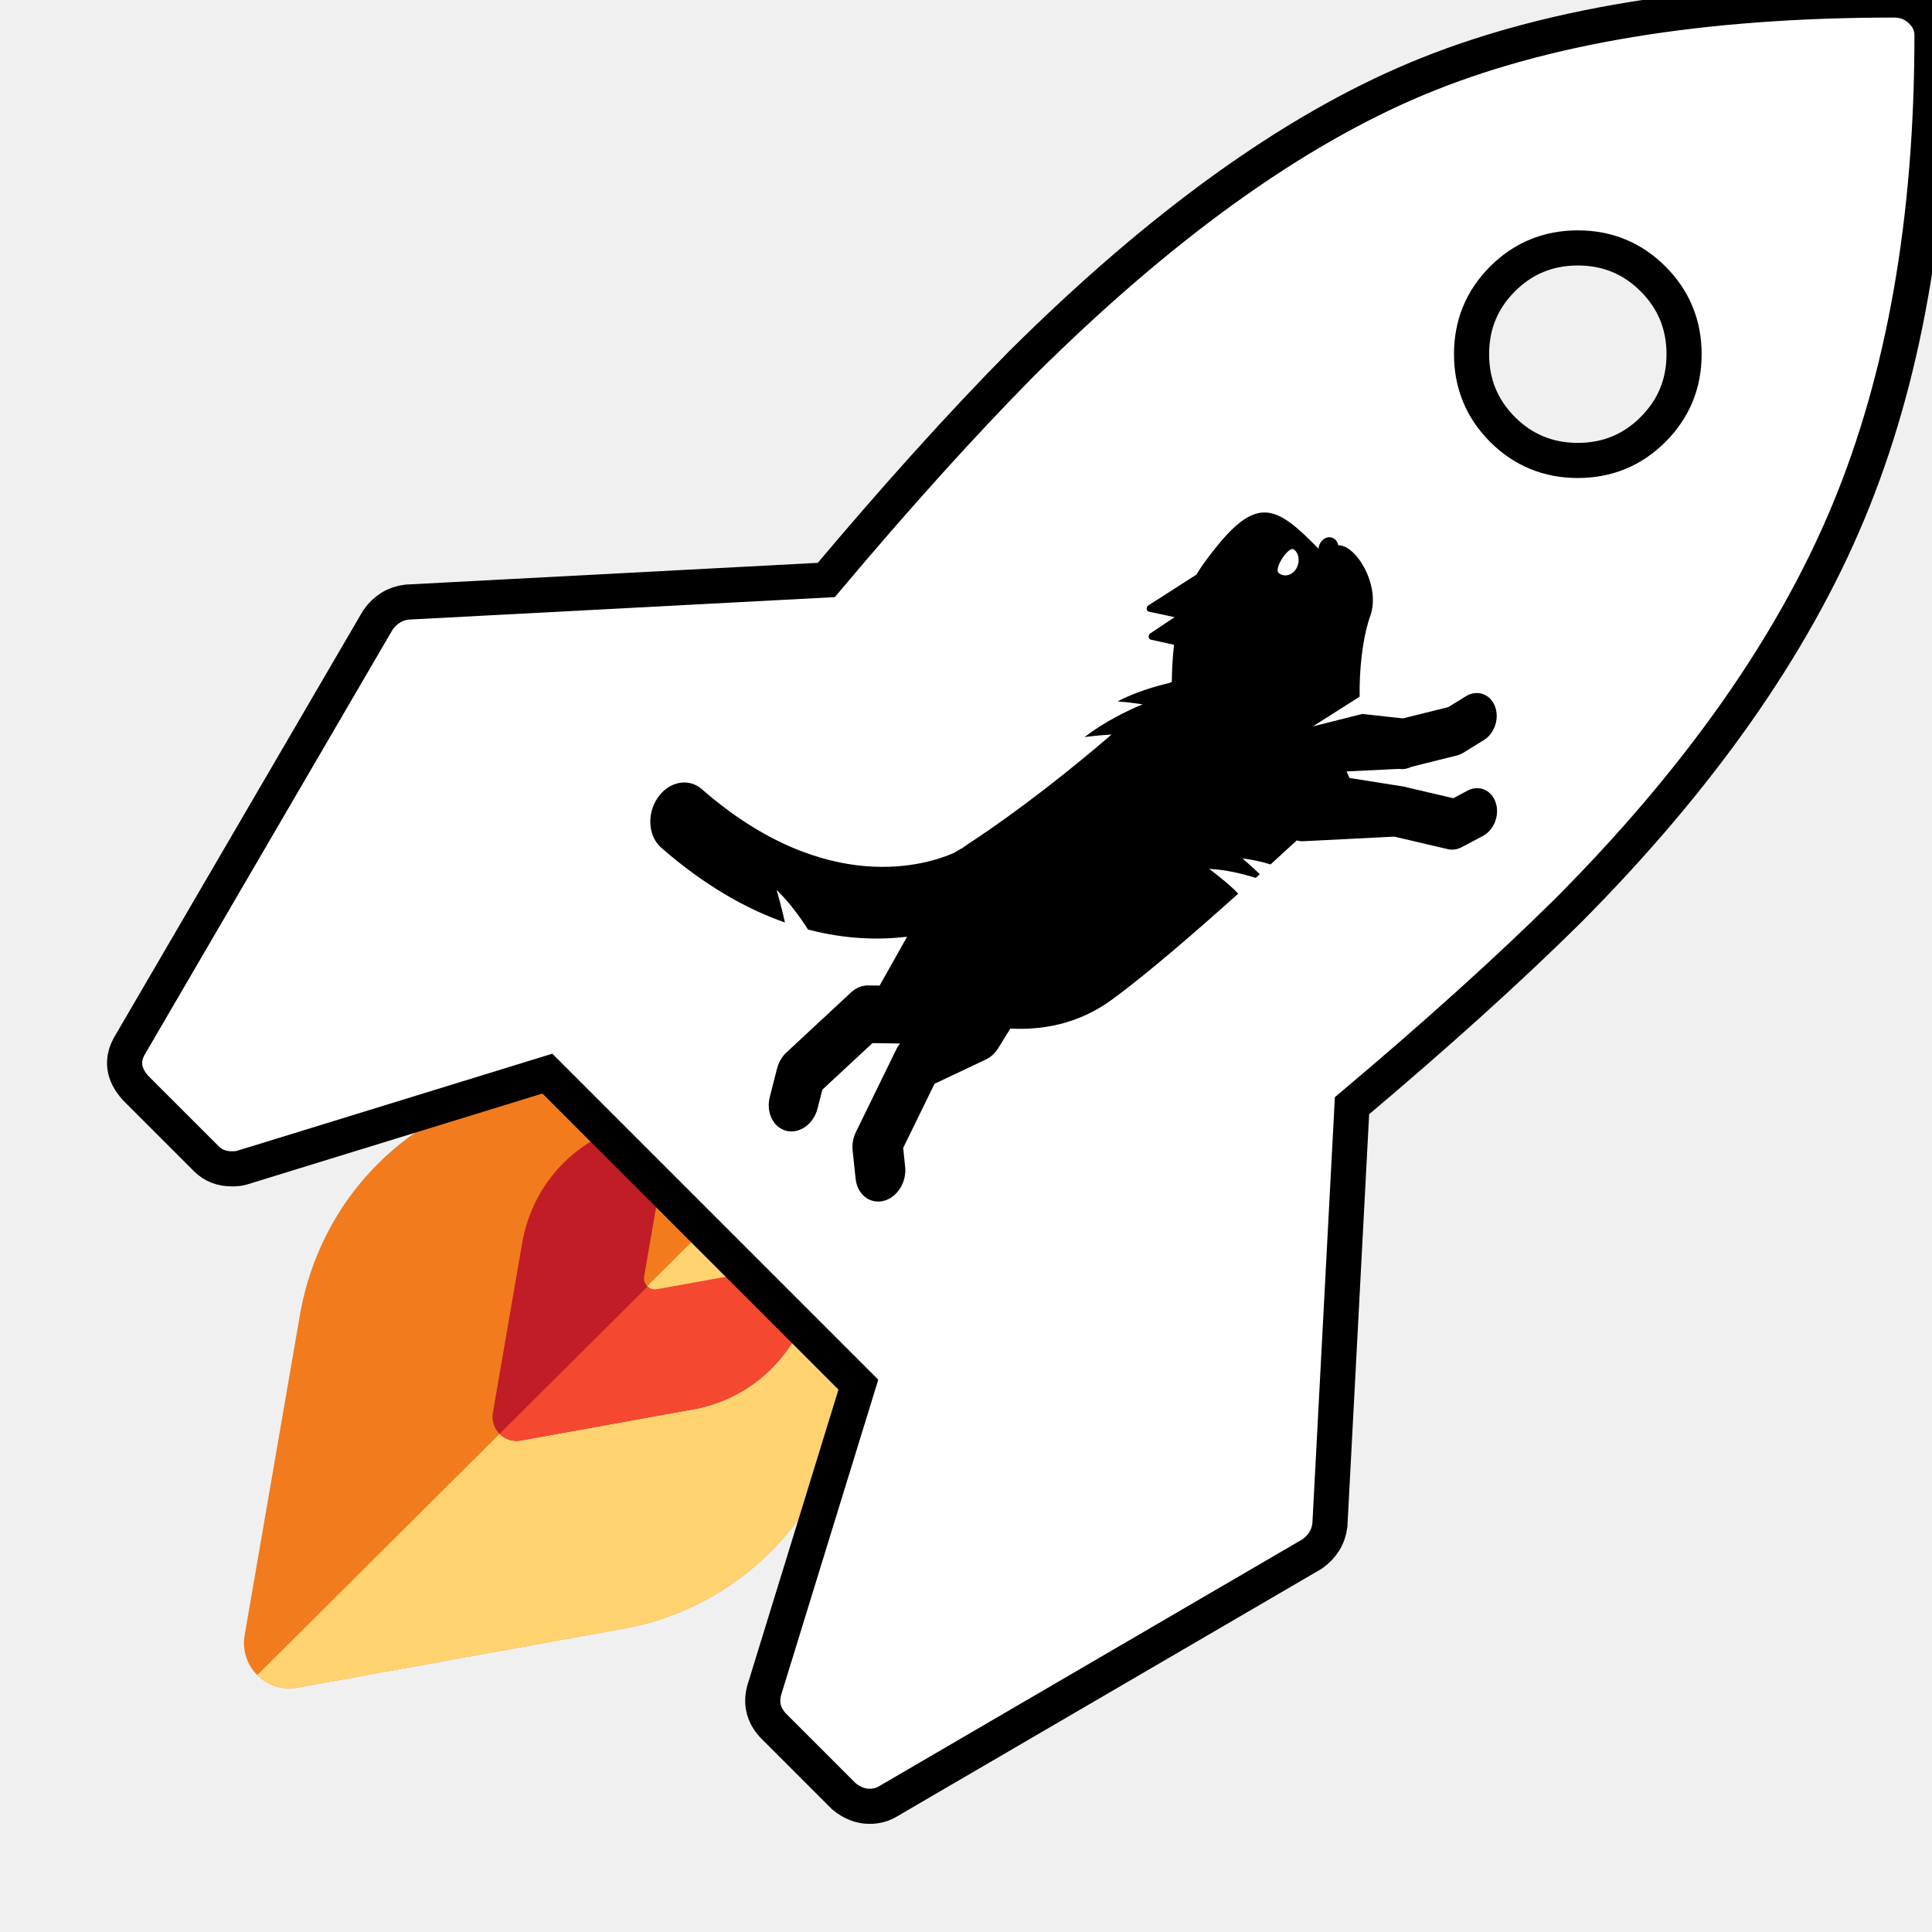
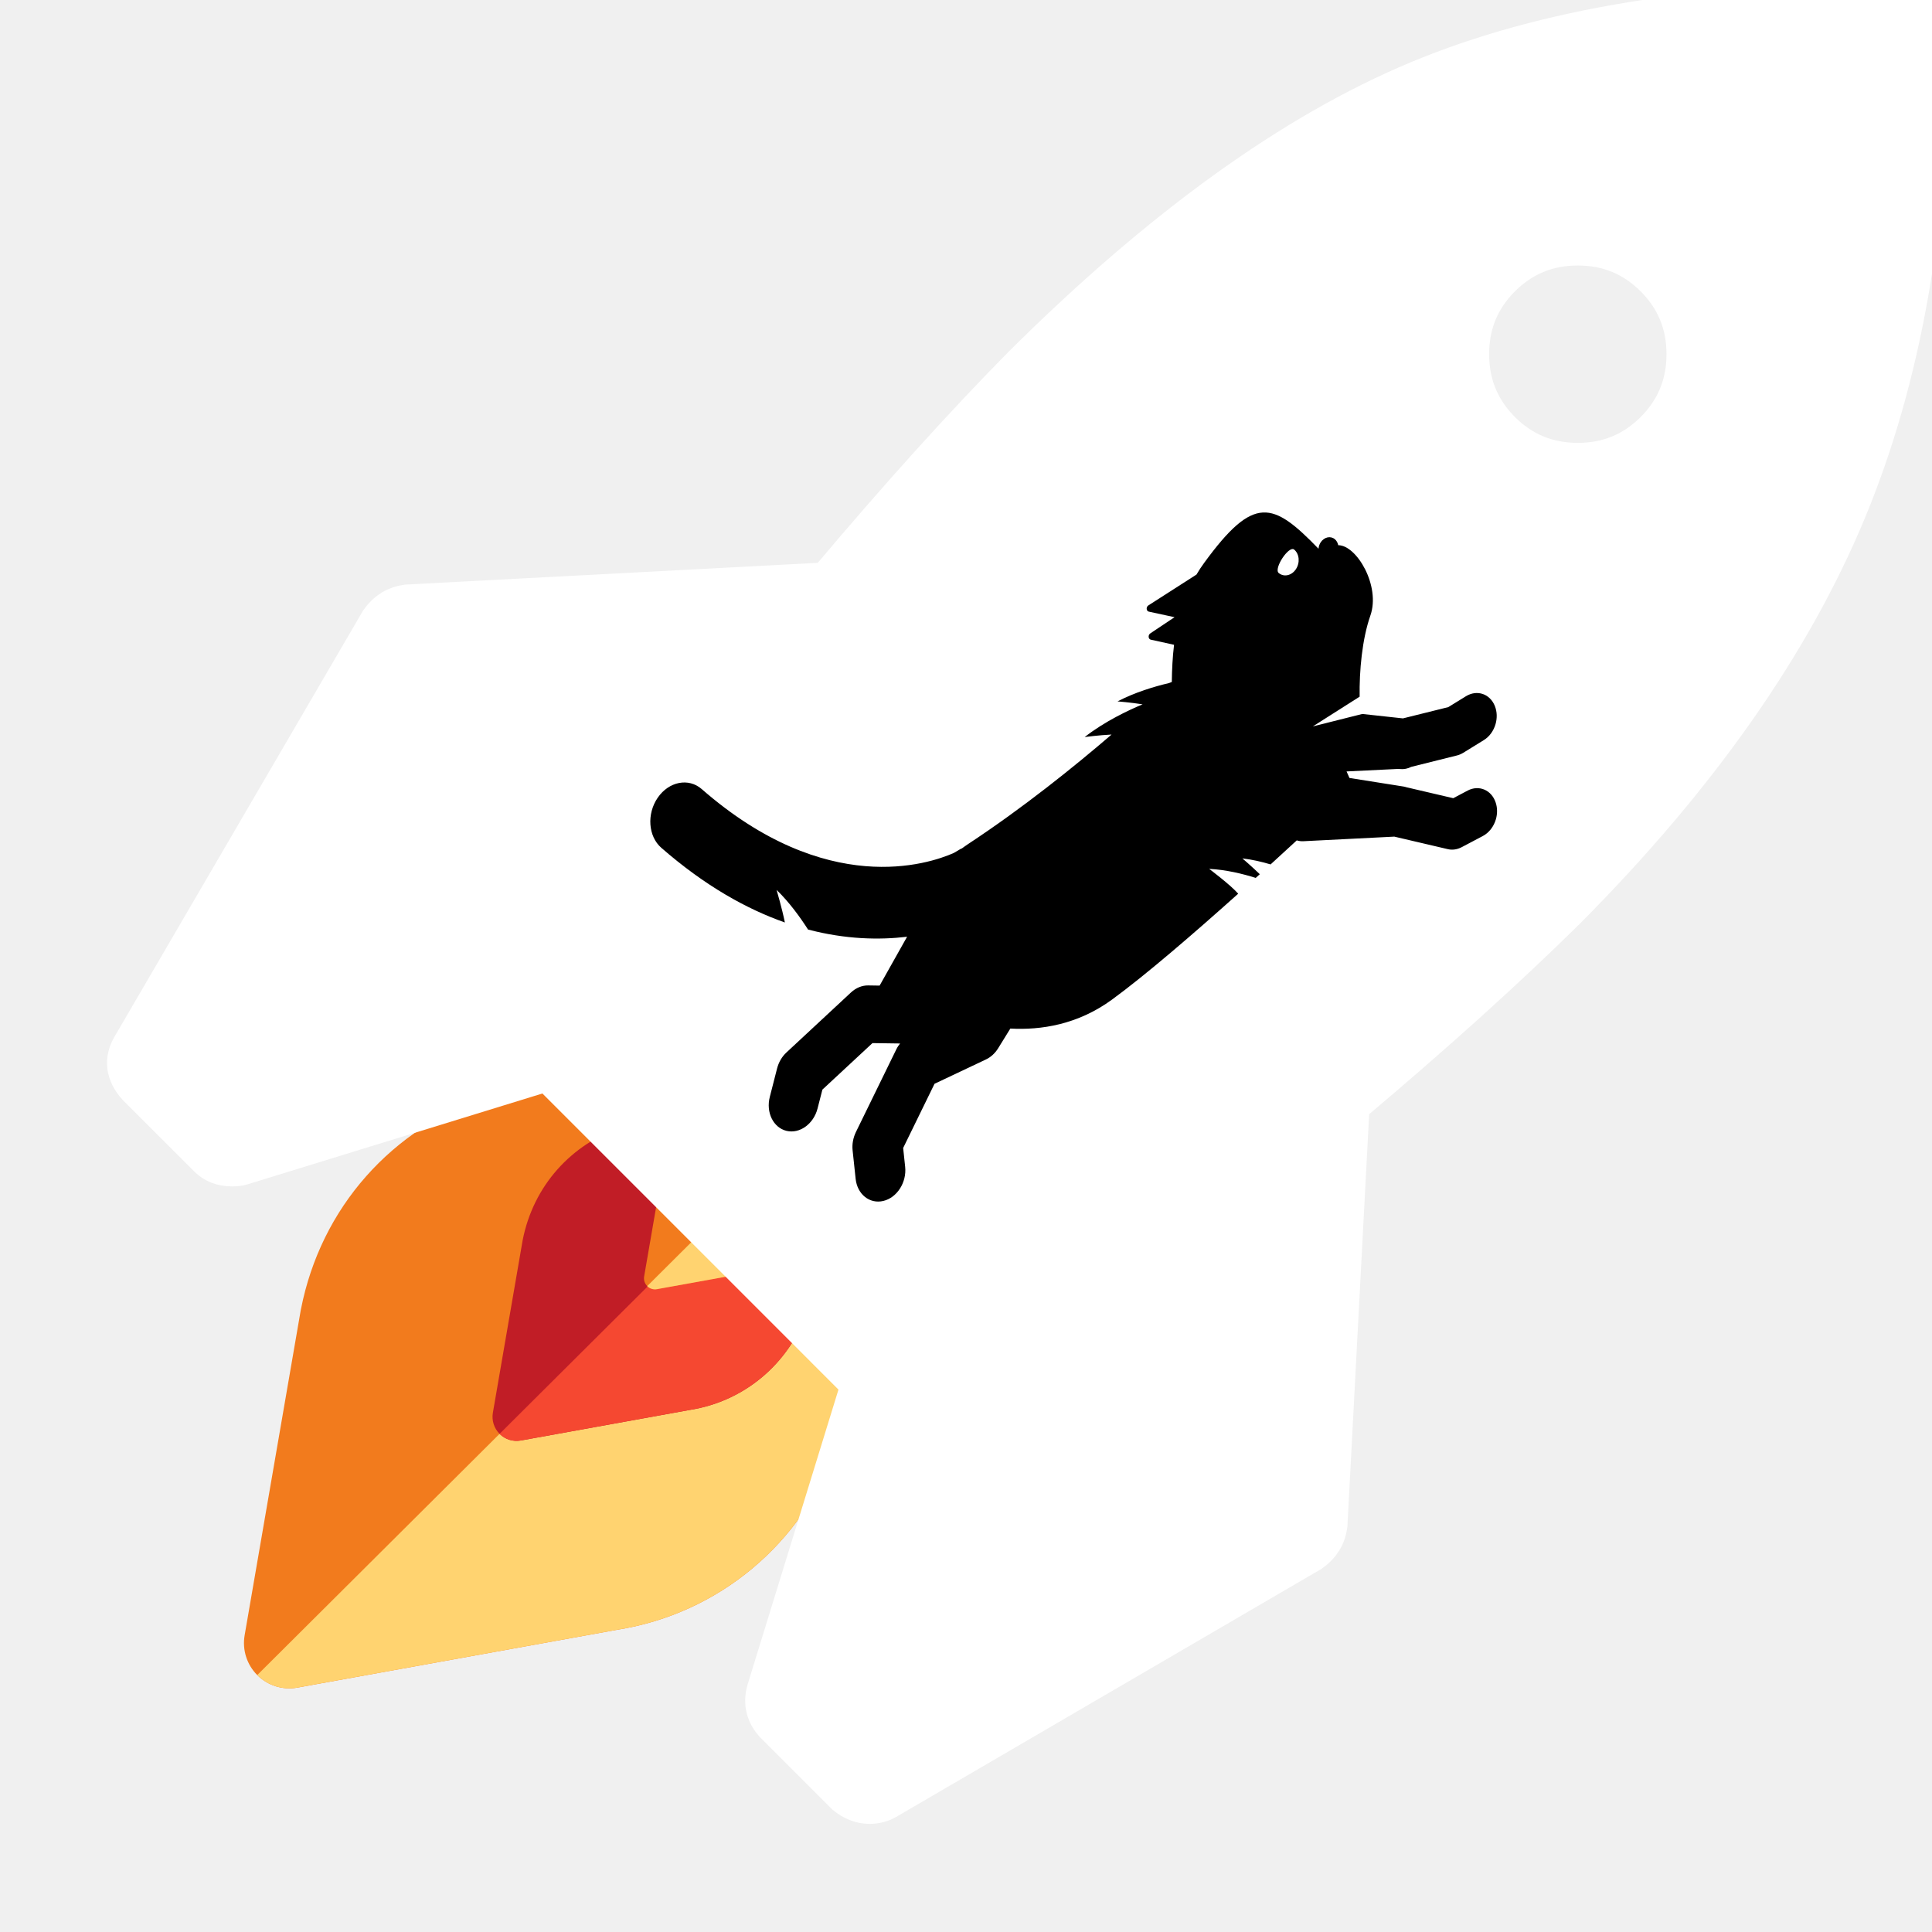
<svg xmlns="http://www.w3.org/2000/svg" width="55" height="55" viewBox="0 0 55 55" fill="none">
  <g clip-path="url(#clip0_4824_2570)">
    <path d="M8.567 37.272C8.565 37.282 8.563 37.291 8.561 37.301L6.964 46.554C6.893 46.968 7.027 47.39 7.323 47.686C7.325 47.687 7.326 47.689 7.327 47.69C7.626 47.986 8.051 48.118 8.465 48.043L17.558 46.398C20.451 45.946 22.853 43.942 23.831 41.166C24.8 38.415 24.216 35.501 22.269 33.37C22.179 33.272 22.086 33.175 21.993 33.082C21.899 32.988 21.802 32.895 21.704 32.805C19.598 30.881 16.705 30.27 13.965 31.173C11.152 32.1 9.134 34.38 8.567 37.272Z" fill="#F27B1D" />
    <path d="M7.323 47.686C7.325 47.687 7.326 47.689 7.327 47.69C7.626 47.986 8.051 48.118 8.465 48.043L17.558 46.398C20.451 45.946 22.853 43.942 23.831 41.166C24.8 38.415 24.216 35.501 22.269 33.37C22.179 33.272 22.086 33.175 21.993 33.082L7.323 47.686Z" fill="#FFD370" />
    <path d="M14.88 35.302C14.879 35.307 14.878 35.312 14.877 35.317L14.031 40.219C13.994 40.438 14.065 40.662 14.222 40.819C14.222 40.819 14.223 40.82 14.224 40.821C14.382 40.978 14.607 41.048 14.827 41.008L19.644 40.137C21.176 39.897 22.448 38.836 22.967 37.365C23.48 35.907 23.171 34.364 22.139 33.235C22.092 33.183 22.042 33.132 21.993 33.082C21.943 33.032 21.892 32.983 21.84 32.936C20.724 31.916 19.191 31.593 17.74 32.071C16.25 32.562 15.181 33.77 14.88 35.302Z" fill="#C11D26" />
    <path d="M14.222 40.819C14.222 40.819 14.223 40.82 14.224 40.821C14.382 40.978 14.607 41.048 14.827 41.008L19.644 40.136C21.176 39.897 22.448 38.835 22.967 37.364C23.48 35.907 23.171 34.364 22.139 33.235C22.092 33.183 22.043 33.131 21.993 33.082L14.222 40.819Z" fill="#F54831" />
    <path d="M18.726 34.087C18.726 34.09 18.725 34.092 18.725 34.094L18.337 36.339C18.32 36.439 18.353 36.541 18.425 36.613C18.425 36.614 18.425 36.614 18.425 36.614C18.498 36.686 18.601 36.718 18.701 36.7L20.907 36.301C21.608 36.191 22.191 35.705 22.428 35.032C22.663 34.365 22.521 33.658 22.049 33.141C22.027 33.117 22.005 33.094 21.982 33.071C21.959 33.048 21.936 33.026 21.912 33.004C21.401 32.537 20.7 32.389 20.035 32.608C19.353 32.833 18.864 33.386 18.726 34.087Z" fill="#F27B1D" />
    <path d="M18.424 36.614C18.425 36.614 18.425 36.614 18.425 36.614C18.498 36.686 18.601 36.718 18.701 36.7L20.907 36.301C21.608 36.191 22.191 35.706 22.428 35.032C22.663 34.365 22.521 33.658 22.049 33.142C22.027 33.118 22.005 33.094 21.982 33.072L18.424 36.614Z" fill="#FFD370" />
  </g>
  <path d="M54.684 0.299C54.473 0.1 54.221 0 53.927 0C48.445 0 43.918 0.745 40.347 2.237C36.776 3.729 33.016 6.439 29.067 10.366C27.387 12.068 25.538 14.116 23.522 16.511L11.58 17.141C11.244 17.183 10.971 17.351 10.761 17.645L3.703 29.745C3.451 30.165 3.503 30.575 3.86 30.974L5.877 32.99C6.066 33.179 6.307 33.274 6.601 33.274C6.728 33.274 6.822 33.263 6.885 33.242L15.582 30.563L24.436 39.418L21.757 48.113C21.653 48.492 21.737 48.828 22.009 49.122L24.026 51.139C24.257 51.327 24.499 51.422 24.751 51.422C24.94 51.422 25.108 51.379 25.255 51.295L37.355 44.238C37.649 44.028 37.817 43.755 37.859 43.419L38.489 31.477C40.884 29.46 42.932 27.612 44.633 25.931C48.374 22.171 51.035 18.385 52.621 14.573C54.207 10.76 55 6.239 55 1.008C55 0.735 54.895 0.499 54.684 0.299ZM47.059 12.226C46.472 12.813 45.757 13.108 44.917 13.108C44.077 13.108 43.363 12.814 42.774 12.226C42.187 11.637 41.892 10.923 41.892 10.083C41.892 9.243 42.186 8.528 42.774 7.94C43.362 7.352 44.077 7.058 44.917 7.058C45.757 7.058 46.471 7.352 47.059 7.94C47.647 8.528 47.942 9.243 47.942 10.083C47.942 10.923 47.648 11.637 47.059 12.226Z" fill="white" />
-   <path d="M54.684 0.299C54.473 0.1 54.221 0 53.927 0C48.445 0 43.918 0.745 40.347 2.237C36.776 3.729 33.016 6.439 29.067 10.366C27.387 12.068 25.538 14.116 23.522 16.511L11.58 17.141C11.244 17.183 10.971 17.351 10.761 17.645L3.703 29.745C3.451 30.165 3.503 30.575 3.86 30.974L5.877 32.99C6.066 33.179 6.307 33.274 6.601 33.274C6.728 33.274 6.822 33.263 6.885 33.242L15.582 30.563L24.436 39.418L21.757 48.113C21.653 48.492 21.737 48.828 22.009 49.122L24.026 51.139C24.257 51.327 24.499 51.422 24.751 51.422C24.94 51.422 25.108 51.379 25.255 51.295L37.355 44.238C37.649 44.028 37.817 43.755 37.859 43.419L38.489 31.477C40.884 29.46 42.932 27.612 44.633 25.931C48.374 22.171 51.035 18.385 52.621 14.573C54.207 10.76 55 6.239 55 1.008C55 0.735 54.895 0.499 54.684 0.299ZM47.059 12.226C46.472 12.813 45.757 13.108 44.917 13.108C44.077 13.108 43.363 12.814 42.774 12.226C42.187 11.637 41.892 10.923 41.892 10.083C41.892 9.243 42.186 8.528 42.774 7.94C43.362 7.352 44.077 7.058 44.917 7.058C45.757 7.058 46.471 7.352 47.059 7.94C47.647 8.528 47.942 9.243 47.942 10.083C47.942 10.923 47.648 11.637 47.059 12.226Z" stroke="black" />
+   <path d="M54.684 0.299C54.473 0.1 54.221 0 53.927 0C48.445 0 43.918 0.745 40.347 2.237C36.776 3.729 33.016 6.439 29.067 10.366C27.387 12.068 25.538 14.116 23.522 16.511L11.58 17.141C11.244 17.183 10.971 17.351 10.761 17.645L3.703 29.745C3.451 30.165 3.503 30.575 3.86 30.974L5.877 32.99C6.066 33.179 6.307 33.274 6.601 33.274C6.728 33.274 6.822 33.263 6.885 33.242L15.582 30.563L24.436 39.418L21.757 48.113C21.653 48.492 21.737 48.828 22.009 49.122L24.026 51.139C24.257 51.327 24.499 51.422 24.751 51.422C24.94 51.422 25.108 51.379 25.255 51.295L37.355 44.238C37.649 44.028 37.817 43.755 37.859 43.419L38.489 31.477C40.884 29.46 42.932 27.612 44.633 25.931C48.374 22.171 51.035 18.385 52.621 14.573C54.207 10.76 55 6.239 55 1.008C55 0.735 54.895 0.499 54.684 0.299ZM47.059 12.226C46.472 12.813 45.757 13.108 44.917 13.108C44.077 13.108 43.363 12.814 42.774 12.226C42.187 11.637 41.892 10.923 41.892 10.083C41.892 9.243 42.186 8.528 42.774 7.94C43.362 7.352 44.077 7.058 44.917 7.058C45.757 7.058 46.471 7.352 47.059 7.94C47.647 8.528 47.942 9.243 47.942 10.083C47.942 10.923 47.648 11.637 47.059 12.226Z" stroke="white" />
  <g clip-path="url(#clip1_4824_2570)">
    <path d="M25.768 33.218L25.711 32.681L26.604 30.853L28.067 30.161C28.206 30.095 28.328 29.984 28.416 29.841L28.762 29.281C29.636 29.329 30.68 29.169 31.653 28.459C32.608 27.762 33.981 26.578 35.249 25.442C35.028 25.188 34.422 24.735 34.422 24.735C34.899 24.758 35.376 24.875 35.748 24.992C35.787 24.957 35.826 24.922 35.864 24.887C35.629 24.66 35.368 24.437 35.368 24.437C35.644 24.469 35.918 24.532 36.171 24.608C36.433 24.369 36.683 24.14 36.916 23.924C36.974 23.942 37.036 23.951 37.099 23.948L39.693 23.817L41.218 24.174C41.346 24.204 41.483 24.184 41.608 24.119L42.211 23.801C42.394 23.705 42.526 23.525 42.585 23.323C42.629 23.169 42.631 23.001 42.579 22.847C42.461 22.489 42.103 22.337 41.781 22.506L41.371 22.723L40.036 22.411C40.011 22.402 39.984 22.396 39.956 22.391L38.416 22.147C38.392 22.092 38.365 22.03 38.334 21.961L39.816 21.889L39.854 21.893C39.966 21.905 40.076 21.882 40.176 21.831L41.478 21.506C41.538 21.491 41.597 21.466 41.653 21.432L42.24 21.07C42.405 20.969 42.521 20.801 42.575 20.614C42.624 20.445 42.621 20.26 42.554 20.095C42.414 19.75 42.047 19.627 41.733 19.82L41.23 20.13L39.939 20.451L38.782 20.325L37.374 20.679L38.706 19.833C38.695 19.101 38.776 18.196 39.011 17.526C39.308 16.681 38.62 15.518 38.097 15.521C38.097 15.521 38.097 15.521 38.097 15.521C38.083 15.454 38.051 15.392 37.999 15.349C37.877 15.248 37.697 15.288 37.597 15.439C37.56 15.495 37.54 15.558 37.535 15.621C36.233 14.275 35.695 14.085 34.282 16.021C34.201 16.131 34.128 16.243 34.061 16.357L32.691 17.235C32.622 17.28 32.63 17.395 32.704 17.412L33.437 17.57L32.746 18.032C32.677 18.078 32.687 18.194 32.761 18.21L33.423 18.356C33.38 18.712 33.363 19.067 33.359 19.415C33.329 19.426 33.298 19.437 33.268 19.448C33.268 19.448 33.268 19.448 33.268 19.448C32.858 19.545 32.313 19.708 31.814 19.967C31.814 19.967 32.197 19.998 32.527 20.051C32.13 20.216 31.455 20.533 30.878 20.982C30.878 20.982 31.297 20.927 31.644 20.911C30.592 21.815 29.131 22.994 27.568 24.023C27.498 24.069 27.434 24.116 27.369 24.163L27.375 24.152C27.375 24.152 27.291 24.198 27.153 24.282C26.435 24.6 23.534 25.57 19.976 22.463C19.602 22.137 19.042 22.247 18.724 22.709C18.407 23.17 18.452 23.809 18.826 24.135C20.067 25.218 21.256 25.879 22.344 26.261C22.264 25.865 22.108 25.334 22.108 25.334C22.467 25.68 22.776 26.108 23.003 26.462C24.082 26.745 25.041 26.761 25.823 26.667L25.041 28.058L24.713 28.053C24.54 28.051 24.367 28.122 24.226 28.253L22.387 29.963C22.26 30.08 22.168 30.24 22.122 30.416L21.915 31.225C21.801 31.668 22.013 32.101 22.389 32.193C22.764 32.284 23.161 31.998 23.274 31.557L23.412 31.019L24.837 29.695L25.623 29.706C25.584 29.756 25.547 29.809 25.518 29.869L24.366 32.227C24.287 32.39 24.253 32.573 24.272 32.749L24.358 33.557C24.404 34 24.758 34.282 25.148 34.188C25.537 34.095 25.815 33.66 25.768 33.218ZM36.402 16.312C36.252 16.188 36.692 15.521 36.842 15.645C36.991 15.769 37.014 16.019 36.892 16.203C36.771 16.387 36.551 16.436 36.402 16.312Z" fill="black" />
  </g>
  <defs>
    <clipPath id="clip0_4824_2570">
      <rect width="20.7" height="20.7" fill="white" transform="matrix(-0.707114 -0.7071 0.707114 -0.7071 14.6372 55)" />
    </clipPath>
    <clipPath id="clip1_4824_2570">
      <rect width="21.95" height="23.162" fill="white" transform="matrix(0.276413 -0.961039 0.961042 0.276403 16.0839 31.6667)" />
    </clipPath>
  </defs>
</svg>
